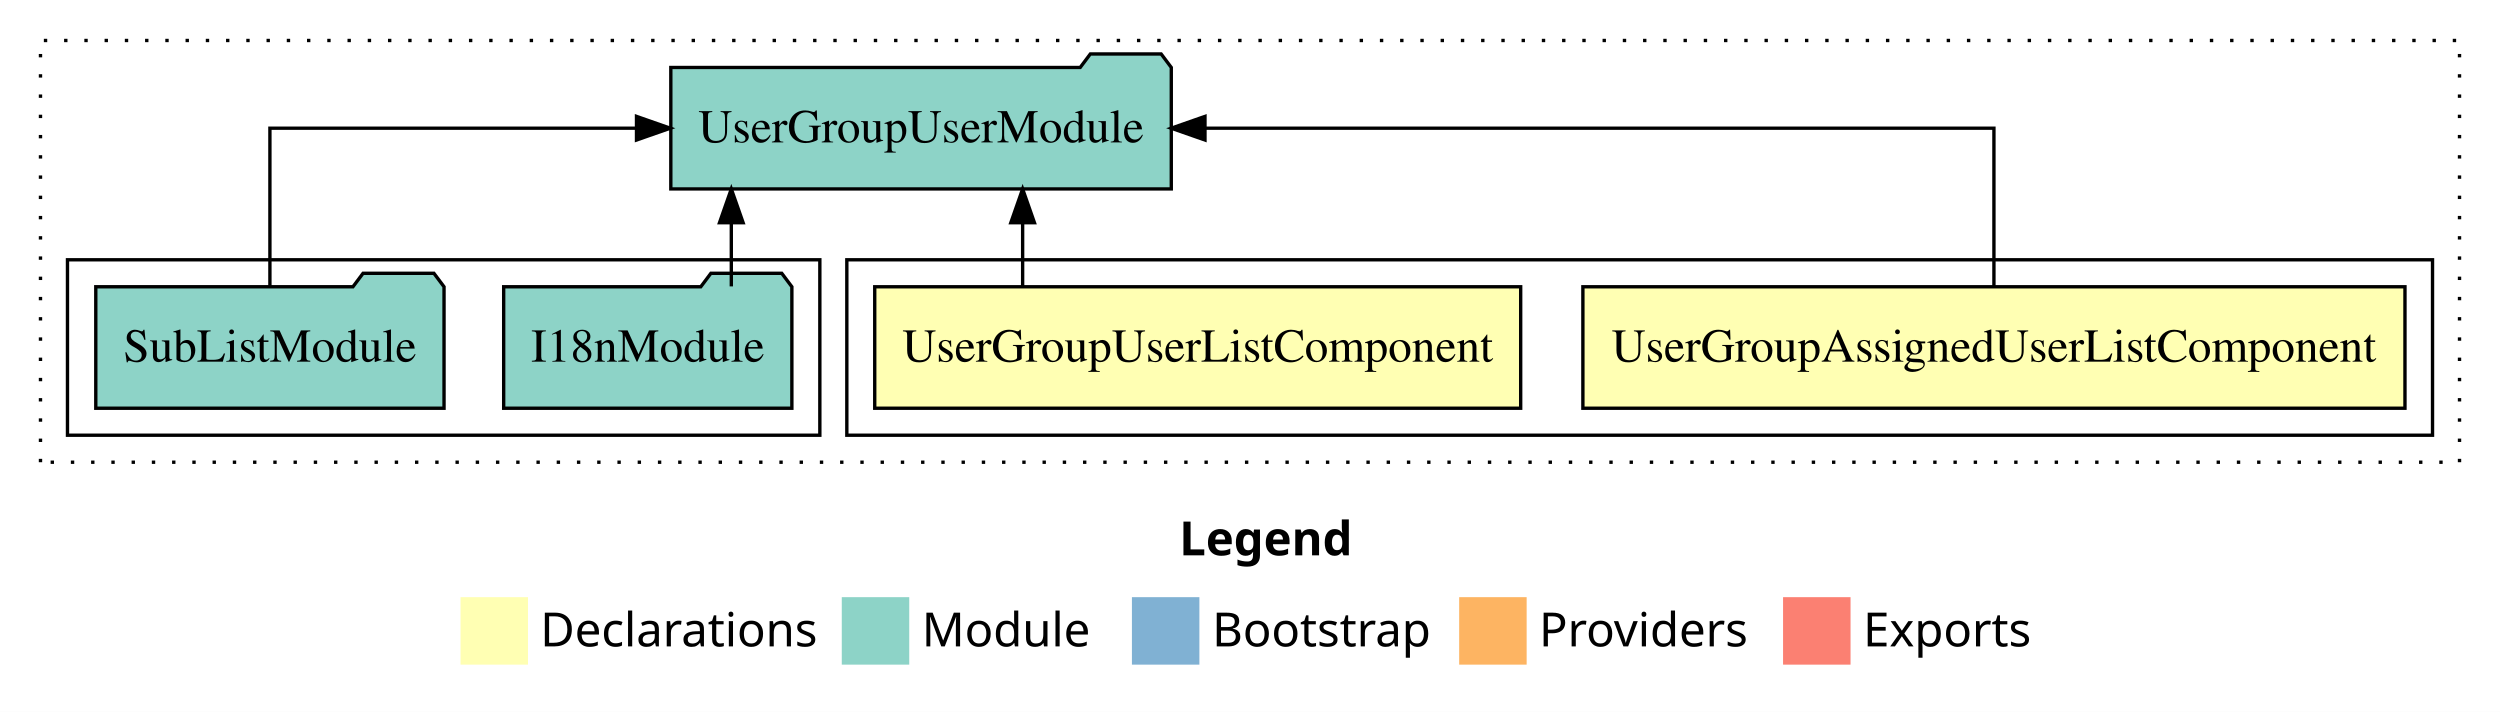
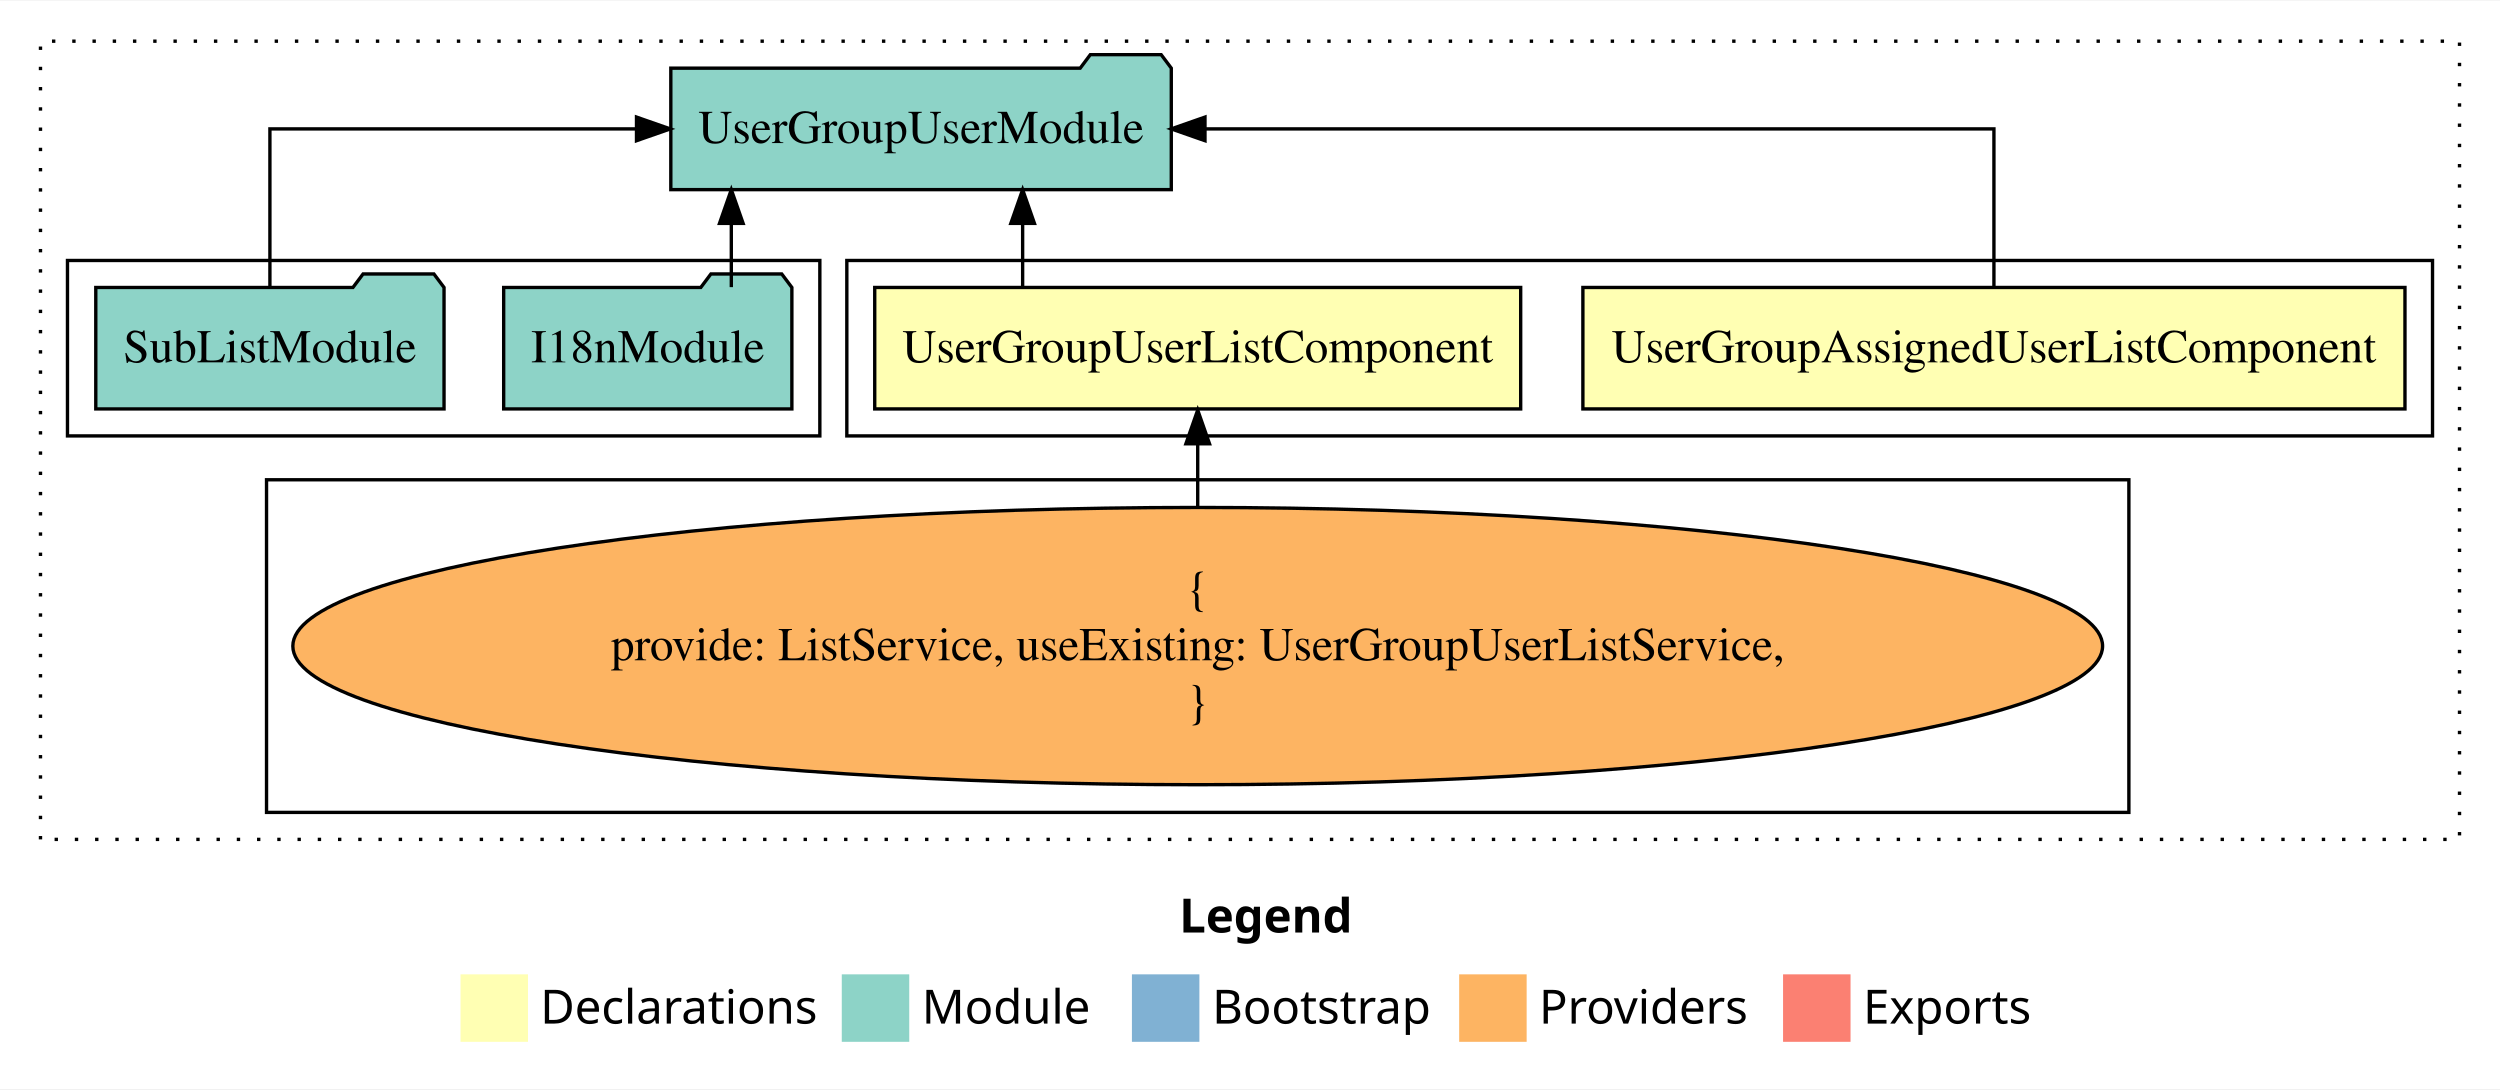
- <svg xmlns="http://www.w3.org/2000/svg" width="741pt" height="211pt" viewBox="0.00 0.00 741.00 211.00">
-   <g id="graph0" class="graph" transform="scale(1 1) rotate(0) translate(4 207)">
-     <polygon fill="#ffffff" stroke="transparent" points="-4,4 -4,-207 737,-207 737,4 -4,4" />
+ <svg xmlns="http://www.w3.org/2000/svg" width="741pt" height="323pt" viewBox="0.00 0.00 741.00 322.59">
+   <g id="graph0" class="graph" transform="scale(1 1) rotate(0) translate(4 318.5901)">
+     <polygon fill="#ffffff" stroke="transparent" points="-4,4 -4,-318.59 737,-318.59 737,4 -4,4" />
    <text text-anchor="start" x="345.509" y="-42.4" font-family="sans-serif" font-weight="bold" font-size="14.00" fill="#000000">Legend</text>
    <polygon fill="#ffffb3" stroke="transparent" points="132.5,-10 132.5,-30 152.5,-30 152.5,-10 132.5,-10" />
    <text text-anchor="start" x="156.129" y="-15.4" font-family="sans-serif" font-size="14.00" fill="#000000">  Declarations</text>
    <polygon fill="#8dd3c7" stroke="transparent" points="245.5,-10 245.5,-30 265.5,-30 265.5,-10 245.5,-10" />
    <text text-anchor="start" x="269.225" y="-15.4" font-family="sans-serif" font-size="14.00" fill="#000000">  Module</text>
    <polygon fill="#80b1d3" stroke="transparent" points="331.5,-10 331.5,-30 351.5,-30 351.5,-10 331.5,-10" />
    <text text-anchor="start" x="355.281" y="-15.4" font-family="sans-serif" font-size="14.00" fill="#000000">  Bootstrap</text>
    <polygon fill="#fdb462" stroke="transparent" points="428.5,-10 428.5,-30 448.5,-30 448.5,-10 428.5,-10" />
    <text text-anchor="start" x="452.173" y="-15.4" font-family="sans-serif" font-size="14.00" fill="#000000">  Providers</text>
    <polygon fill="#fb8072" stroke="transparent" points="524.5,-10 524.5,-30 544.5,-30 544.5,-10 524.5,-10" />
    <text text-anchor="start" x="548.226" y="-15.4" font-family="sans-serif" font-size="14.00" fill="#000000">  Exports</text>
    <g id="clust1" class="cluster">
-       <polygon fill="none" stroke="#000000" stroke-dasharray="1,5" points="8,-70 8,-195 725,-195 725,-70 8,-70" />
+       <polygon fill="none" stroke="#000000" stroke-dasharray="1,5" points="8,-70 8,-306.59 725,-306.59 725,-70 8,-70" />
    </g>
    <g id="clust2" class="cluster">
-       <polygon fill="none" stroke="#000000" points="247,-78 247,-130 717,-130 717,-78 247,-78" />
+       <polygon fill="none" stroke="#000000" points="247,-189.59 247,-241.59 717,-241.59 717,-189.59 247,-189.59" />
+     </g>
+     <g id="clust4" class="cluster">
+       <polygon fill="none" stroke="#000000" points="75,-78 75,-176.59 627,-176.59 627,-78 75,-78" />
    </g>
    <g id="clust5" class="cluster">
-       <polygon fill="none" stroke="#000000" points="16,-78 16,-130 239,-130 239,-78 16,-78" />
+       <polygon fill="none" stroke="#000000" points="16,-189.59 16,-241.59 239,-241.59 239,-189.59 16,-189.59" />
    </g>
    <g id="node1" class="node">
-       <polygon fill="#ffffb3" stroke="#000000" points="708.832,-122 465.168,-122 465.168,-86 708.832,-86 708.832,-122" />
-       <text text-anchor="middle" x="587" y="-99.8" font-family="Times,serif" font-size="14.00" fill="#000000">UserGroupAssignedUserListComponent</text>
+       <polygon fill="#ffffb3" stroke="#000000" points="708.832,-233.59 465.168,-233.59 465.168,-197.59 708.832,-197.59 708.832,-233.59" />
+       <text text-anchor="middle" x="587" y="-211.39" font-family="Times,serif" font-size="14.00" fill="#000000">UserGroupAssignedUserListComponent</text>
    </g>
    <g id="node3" class="node">
-       <polygon fill="#8dd3c7" stroke="#000000" points="343.17,-187 340.17,-191 319.17,-191 316.17,-187 194.83,-187 194.83,-151 343.17,-151 343.17,-187" />
-       <text text-anchor="middle" x="269" y="-164.8" font-family="Times,serif" font-size="14.00" fill="#000000">UserGroupUserModule</text>
+       <polygon fill="#8dd3c7" stroke="#000000" points="343.17,-298.59 340.17,-302.59 319.17,-302.59 316.17,-298.59 194.83,-298.59 194.83,-262.59 343.17,-262.59 343.17,-298.59" />
+       <text text-anchor="middle" x="269" y="-276.39" font-family="Times,serif" font-size="14.00" fill="#000000">UserGroupUserModule</text>
    </g>
    <g id="edge1" class="edge">
-       <path fill="none" stroke="#000000" d="M587,-122.106C587,-141.339 587,-169 587,-169 587,-169 353.156,-169 353.156,-169" />
-       <polygon fill="#000000" stroke="#000000" points="353.156,-165.5 343.156,-169 353.156,-172.5 353.156,-165.5" />
+       <path fill="none" stroke="#000000" d="M587,-233.696C587,-252.929 587,-280.59 587,-280.59 587,-280.59 353.156,-280.59 353.156,-280.59" />
+       <polygon fill="#000000" stroke="#000000" points="353.156,-277.09 343.156,-280.59 353.156,-284.09 353.156,-277.09" />
    </g>
    <g id="node2" class="node">
-       <polygon fill="#ffffb3" stroke="#000000" points="446.731,-122 255.269,-122 255.269,-86 446.731,-86 446.731,-122" />
-       <text text-anchor="middle" x="351" y="-99.8" font-family="Times,serif" font-size="14.00" fill="#000000">UserGroupUserListComponent</text>
+       <polygon fill="#ffffb3" stroke="#000000" points="446.731,-233.59 255.269,-233.59 255.269,-197.59 446.731,-197.59 446.731,-233.59" />
+       <text text-anchor="middle" x="351" y="-211.39" font-family="Times,serif" font-size="14.00" fill="#000000">UserGroupUserListComponent</text>
    </g>
    <g id="edge2" class="edge">
-       <path fill="none" stroke="#000000" d="M299.11,-122.106C299.11,-122.106 299.11,-140.991 299.11,-140.991" />
-       <polygon fill="#000000" stroke="#000000" points="295.61,-140.991 299.11,-150.991 302.61,-140.991 295.61,-140.991" />
+       <path fill="none" stroke="#000000" d="M299.11,-233.696C299.11,-233.696 299.11,-252.581 299.11,-252.581" />
+       <polygon fill="#000000" stroke="#000000" points="295.61,-252.581 299.11,-262.581 302.61,-252.581 295.61,-252.581" />
    </g>
    <g id="node4" class="node">
-       <polygon fill="#8dd3c7" stroke="#000000" points="230.711,-122 227.711,-126 206.711,-126 203.711,-122 145.289,-122 145.289,-86 230.711,-86 230.711,-122" />
-       <text text-anchor="middle" x="188" y="-99.8" font-family="Times,serif" font-size="14.00" fill="#000000">I18nModule</text>
+       <ellipse fill="#fdb462" stroke="#000000" cx="351" cy="-127.295" rx="268.204" ry="41.091" />
+       <text text-anchor="middle" x="351" y="-139.895" font-family="Times,serif" font-size="14.00" fill="#000000">{</text>
+       <text text-anchor="middle" x="351" y="-123.095" font-family="Times,serif" font-size="14.00" fill="#000000">    provide: ListService, useExisting: UserGroupUserListService,</text>
+       <text text-anchor="middle" x="351" y="-106.295" font-family="Times,serif" font-size="14.00" fill="#000000">}</text>
    </g>
    <g id="edge3" class="edge">
-       <path fill="none" stroke="#000000" d="M212.76,-122.106C212.76,-122.106 212.76,-140.991 212.76,-140.991" />
-       <polygon fill="#000000" stroke="#000000" points="209.26,-140.991 212.76,-150.991 216.26,-140.991 209.26,-140.991" />
+       <path fill="none" stroke="#000000" d="M351,-168.599C351,-168.599 351,-187.255 351,-187.255" />
+       <polygon fill="#000000" stroke="#000000" points="347.5,-187.255 351,-197.255 354.5,-187.255 347.5,-187.255" />
    </g>
    <g id="node5" class="node">
-       <polygon fill="#8dd3c7" stroke="#000000" points="127.611,-122 124.611,-126 103.611,-126 100.611,-122 24.389,-122 24.389,-86 127.611,-86 127.611,-122" />
-       <text text-anchor="middle" x="76" y="-99.8" font-family="Times,serif" font-size="14.00" fill="#000000">SubListModule</text>
+       <polygon fill="#8dd3c7" stroke="#000000" points="230.711,-233.59 227.711,-237.59 206.711,-237.59 203.711,-233.59 145.289,-233.59 145.289,-197.59 230.711,-197.59 230.711,-233.59" />
+       <text text-anchor="middle" x="188" y="-211.39" font-family="Times,serif" font-size="14.00" fill="#000000">I18nModule</text>
    </g>
    <g id="edge4" class="edge">
-       <path fill="none" stroke="#000000" d="M76,-122.106C76,-141.339 76,-169 76,-169 76,-169 184.657,-169 184.657,-169" />
-       <polygon fill="#000000" stroke="#000000" points="184.657,-172.5 194.657,-169 184.657,-165.5 184.657,-172.5" />
+       <path fill="none" stroke="#000000" d="M212.76,-233.696C212.76,-233.696 212.76,-252.581 212.76,-252.581" />
+       <polygon fill="#000000" stroke="#000000" points="209.26,-252.581 212.76,-262.581 216.26,-252.581 209.26,-252.581" />
+     </g>
+     <g id="node6" class="node">
+       <polygon fill="#8dd3c7" stroke="#000000" points="127.611,-233.59 124.611,-237.59 103.611,-237.59 100.611,-233.59 24.389,-233.59 24.389,-197.59 127.611,-197.59 127.611,-233.59" />
+       <text text-anchor="middle" x="76" y="-211.39" font-family="Times,serif" font-size="14.00" fill="#000000">SubListModule</text>
+     </g>
+     <g id="edge5" class="edge">
+       <path fill="none" stroke="#000000" d="M76,-233.696C76,-252.929 76,-280.59 76,-280.59 76,-280.59 184.657,-280.59 184.657,-280.59" />
+       <polygon fill="#000000" stroke="#000000" points="184.657,-284.09 194.657,-280.59 184.657,-277.09 184.657,-284.09" />
    </g>
  </g>
</svg>
